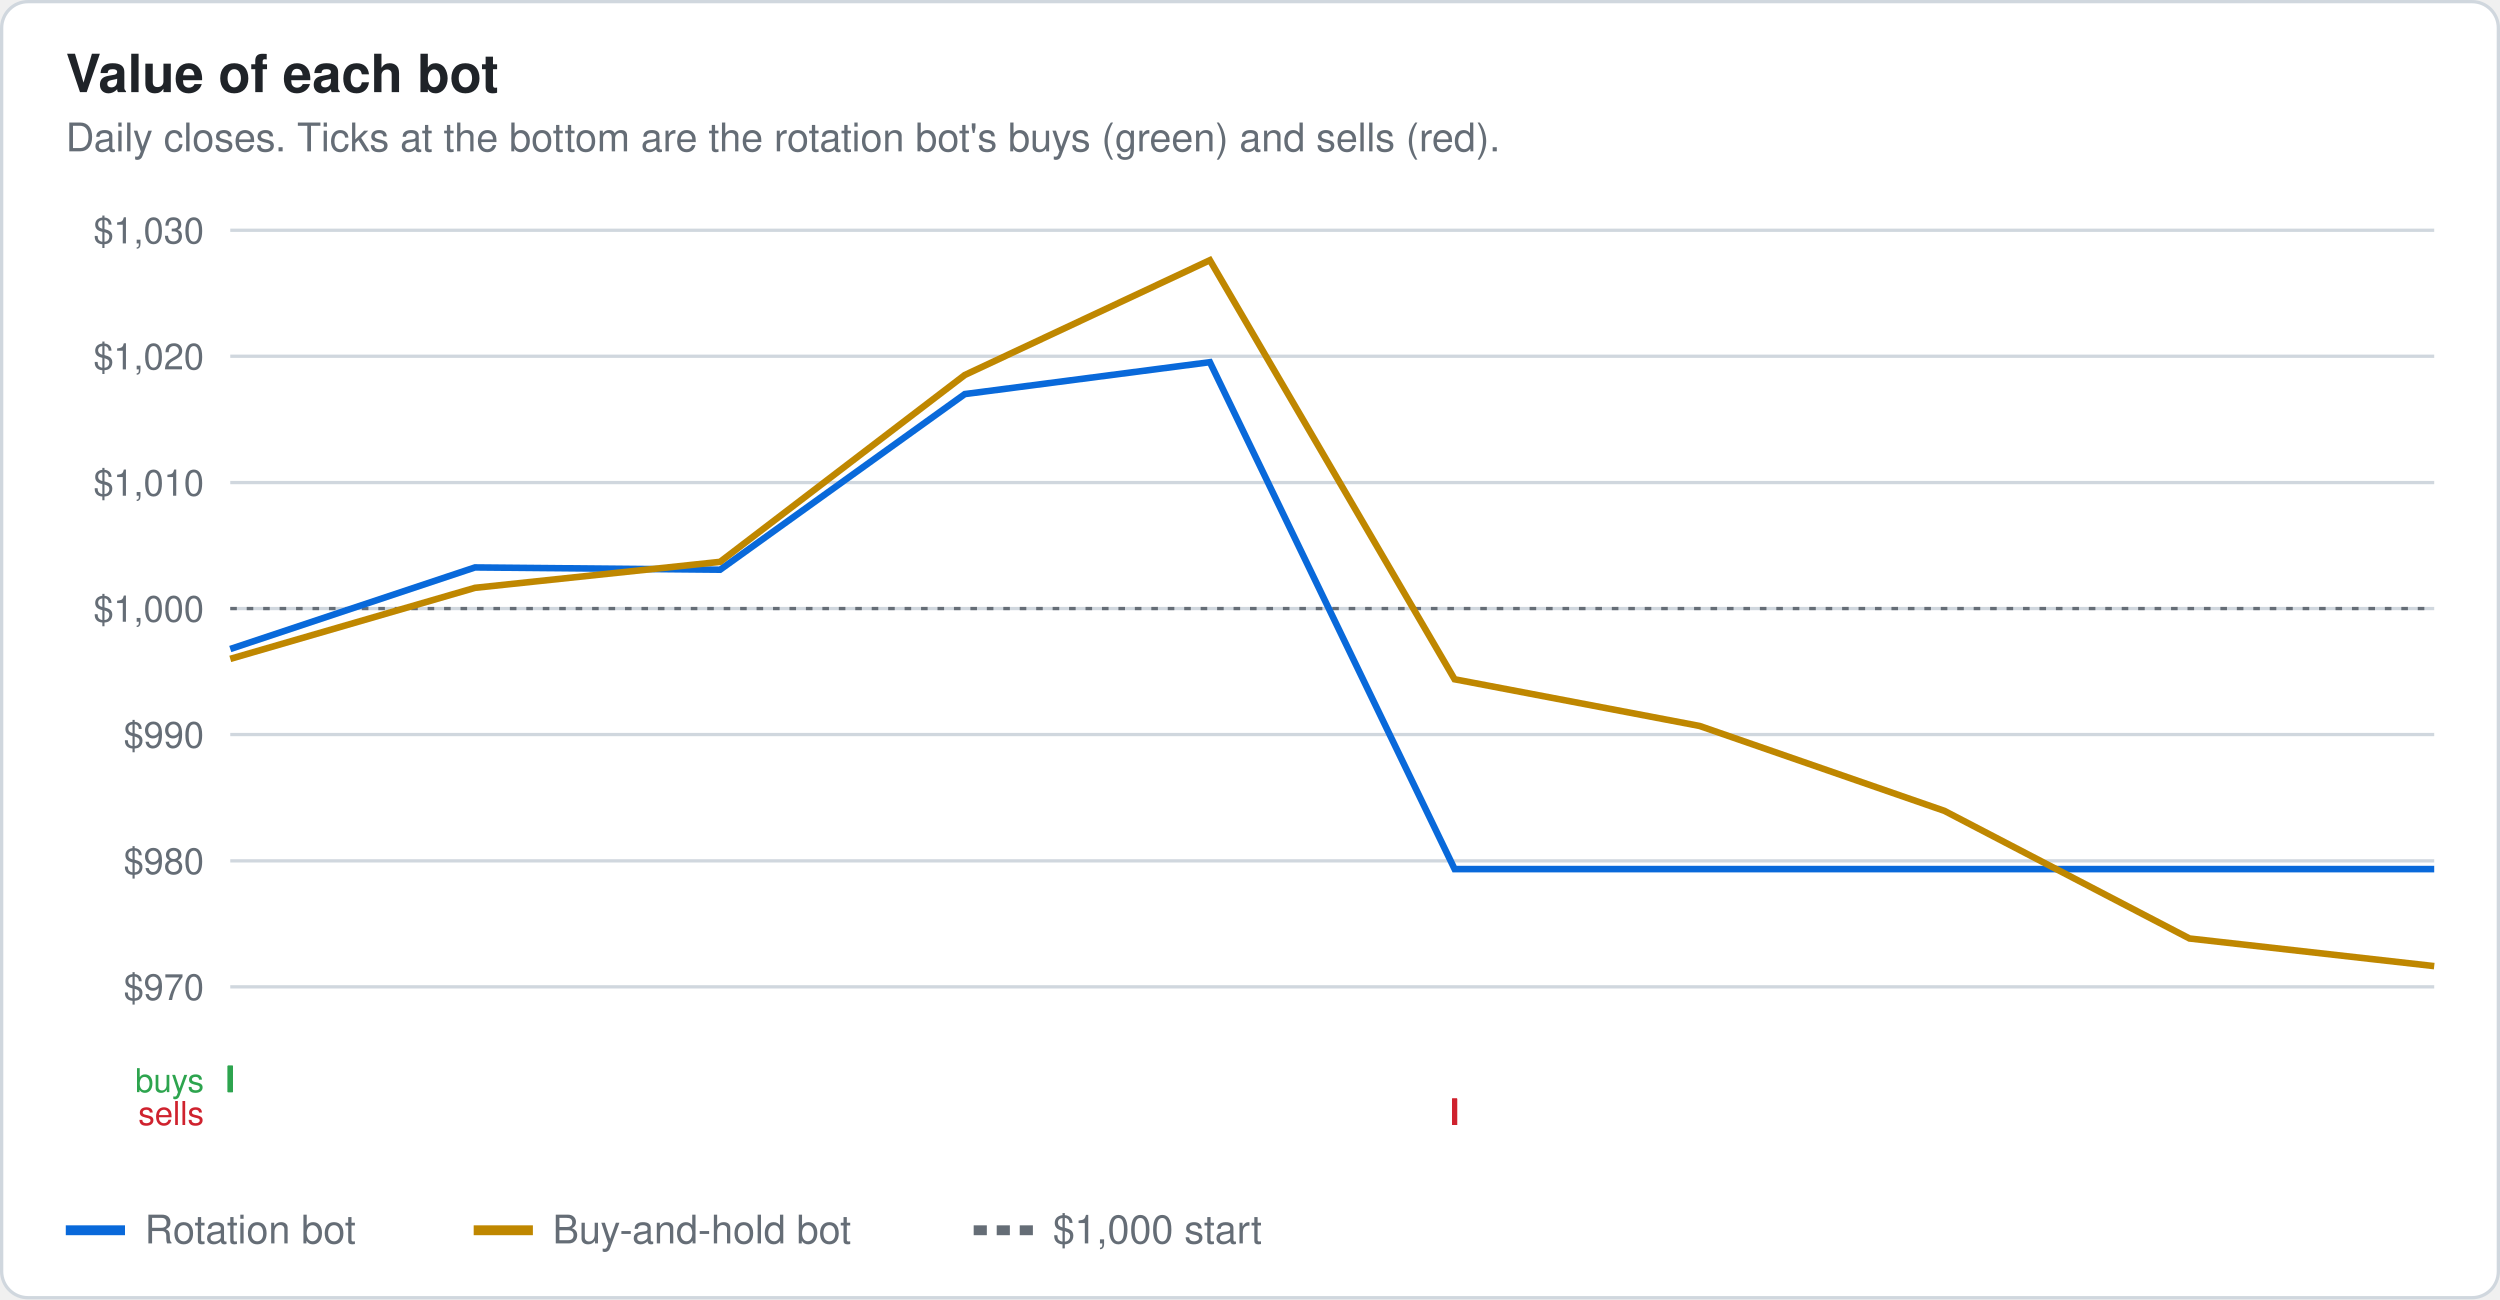
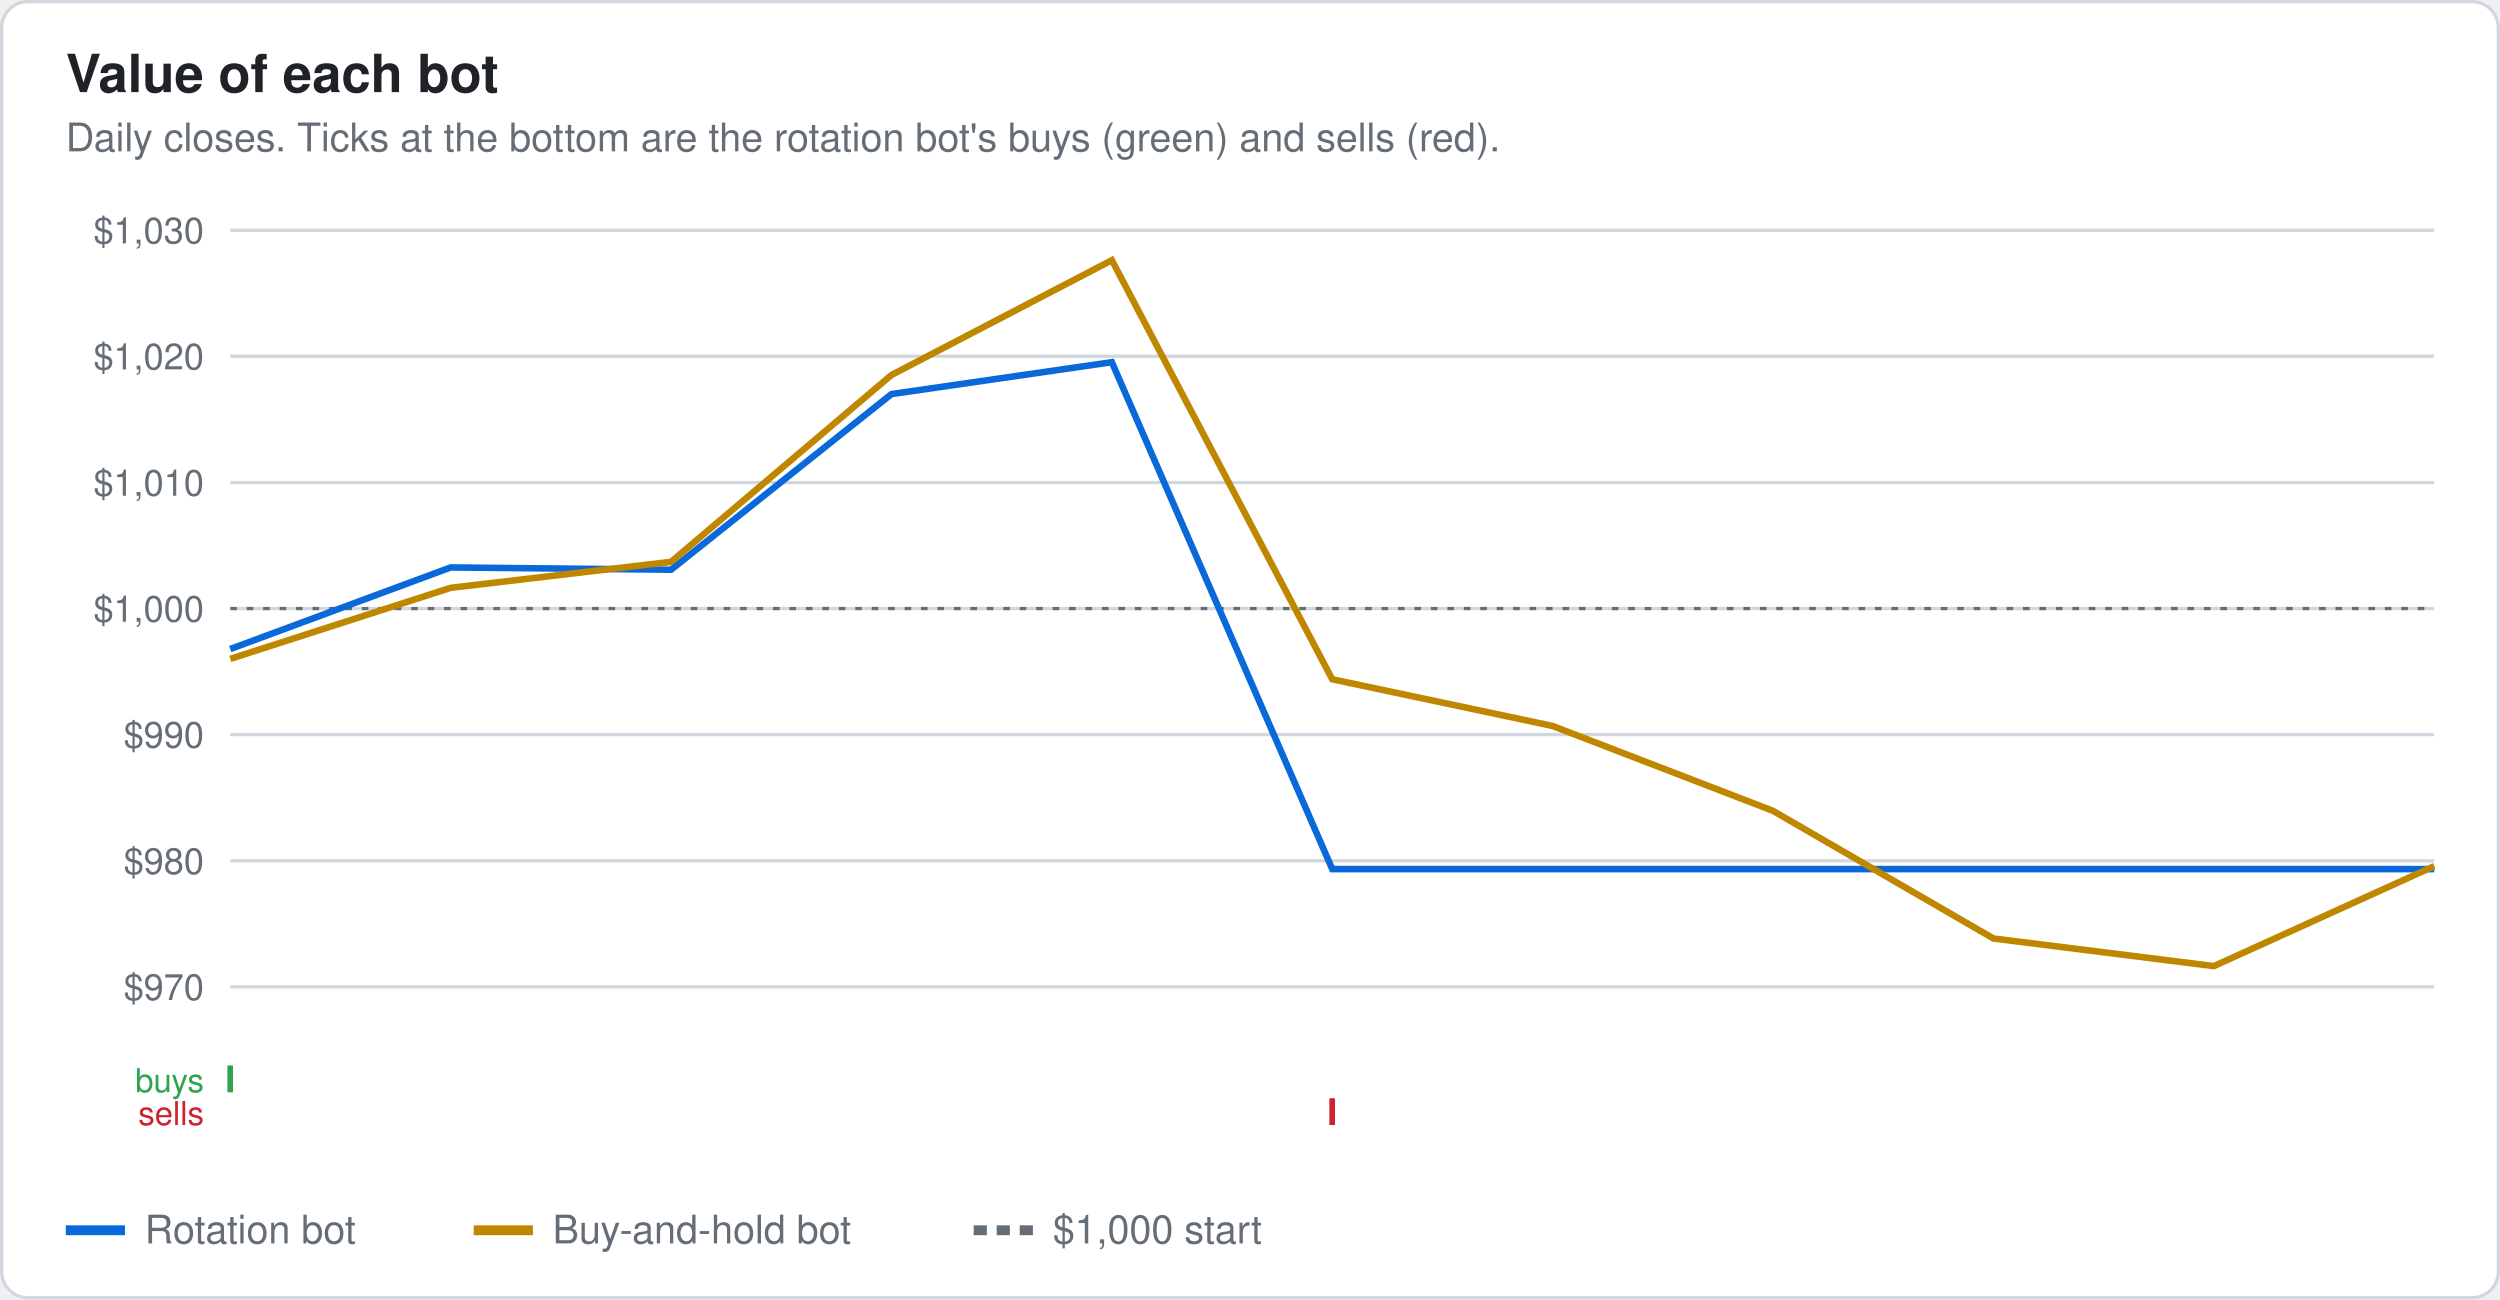
<svg xmlns="http://www.w3.org/2000/svg" width="760" height="395" viewBox="0 0 760 395" font-family="Helvetica, Arial, sans-serif">
  <rect x="0.5" y="0.5" width="759" height="394" rx="8" fill="#ffffff" stroke="#d0d7de" />
  <text x="20" y="28" font-size="16" font-weight="bold" fill="#1f2328">Value of each bot</text>
  <text x="20" y="46" font-size="12" fill="#656d76">Daily closes. Ticks at the bottom are the rotation bot's buys (green) and sells (red).</text>
  <line x1="70" y1="300.0" x2="740" y2="300.0" stroke="#d0d7de" />
  <text x="62" y="304.0" font-size="11" text-anchor="end" fill="#656d76">$970</text>
  <line x1="70" y1="261.7" x2="740" y2="261.7" stroke="#d0d7de" />
  <text x="62" y="265.7" font-size="11" text-anchor="end" fill="#656d76">$980</text>
  <line x1="70" y1="223.3" x2="740" y2="223.3" stroke="#d0d7de" />
  <text x="62" y="227.3" font-size="11" text-anchor="end" fill="#656d76">$990</text>
  <line x1="70" y1="185.0" x2="740" y2="185.0" stroke="#d0d7de" />
  <text x="62" y="189.0" font-size="11" text-anchor="end" fill="#656d76">$1,000</text>
  <line x1="70" y1="146.7" x2="740" y2="146.7" stroke="#d0d7de" />
  <text x="62" y="150.7" font-size="11" text-anchor="end" fill="#656d76">$1,010</text>
  <line x1="70" y1="108.3" x2="740" y2="108.3" stroke="#d0d7de" />
  <text x="62" y="112.3" font-size="11" text-anchor="end" fill="#656d76">$1,020</text>
  <line x1="70" y1="70.0" x2="740" y2="70.0" stroke="#d0d7de" />
  <text x="62" y="74.0" font-size="11" text-anchor="end" fill="#656d76">$1,030</text>
  <line x1="70" y1="185.0" x2="740" y2="185.0" stroke="#656d76" stroke-dasharray="2 3" />
-   <polyline points="70.0,197.3 144.4,172.5 218.9,173.2 293.3,119.8 367.8,110.1 442.2,264.2 516.7,264.2 591.1,264.2 665.6,264.2 740.0,264.2" fill="none" stroke="#0969da" stroke-width="2" />
-   <polyline points="70.0,200.3 144.4,178.7 218.9,170.8 293.3,114.0 367.8,79.1 442.2,206.5 516.7,220.7 591.1,246.5 665.6,285.3 740.0,293.7" fill="none" stroke="#bf8700" stroke-width="2" />
+   <polyline points="70.0,197.3 137.0,172.5 204.0,173.2 271.0,119.8 338.0,110.1 405.0,264.2 472.0,264.2 539.0,264.2 606.0,264.2 673.0,264.2 740.0,264.2" fill="none" stroke="#0969da" stroke-width="2" />
+   <polyline points="70.0,200.3 137.0,178.7 204.0,170.8 271.0,114.0 338.0,79.1 405.0,206.5 472.0,220.7 539.0,246.5 606.0,285.3 673.0,293.7 740.0,263.3" fill="none" stroke="#bf8700" stroke-width="2" />
  <line x1="70.0" y1="324" x2="70.0" y2="332" stroke="#2da44e" stroke-width="1.5" />
  <line x1="70.0" y1="324" x2="70.0" y2="332" stroke="#2da44e" stroke-width="1.5" />
  <line x1="70.0" y1="324" x2="70.0" y2="332" stroke="#2da44e" stroke-width="1.5" />
  <line x1="70.0" y1="324" x2="70.0" y2="332" stroke="#2da44e" stroke-width="1.5" />
-   <line x1="442.2" y1="334" x2="442.2" y2="342" stroke="#cf222e" stroke-width="1.5" />
-   <line x1="442.2" y1="334" x2="442.2" y2="342" stroke="#cf222e" stroke-width="1.5" />
-   <line x1="442.2" y1="334" x2="442.2" y2="342" stroke="#cf222e" stroke-width="1.5" />
-   <line x1="442.2" y1="334" x2="442.2" y2="342" stroke="#cf222e" stroke-width="1.5" />
+   <line x1="405.0" y1="334" x2="405.0" y2="342" stroke="#cf222e" stroke-width="1.5" />
+   <line x1="405.0" y1="334" x2="405.0" y2="342" stroke="#cf222e" stroke-width="1.5" />
+   <line x1="405.0" y1="334" x2="405.0" y2="342" stroke="#cf222e" stroke-width="1.5" />
+   <line x1="405.0" y1="334" x2="405.0" y2="342" stroke="#cf222e" stroke-width="1.5" />
  <text x="62" y="332" font-size="10" text-anchor="end" fill="#2da44e">buys</text>
  <text x="62" y="342" font-size="10" text-anchor="end" fill="#cf222e">sells</text>
  <line x1="20" y1="374" x2="38" y2="374" stroke="#0969da" stroke-width="3" />
  <text x="44" y="378" font-size="12" fill="#656d76">Rotation bot</text>
  <line x1="144" y1="374" x2="162" y2="374" stroke="#bf8700" stroke-width="3" />
  <text x="168" y="378" font-size="12" fill="#656d76">Buy-and-hold bot</text>
  <line x1="296" y1="374" x2="314" y2="374" stroke="#656d76" stroke-width="3" stroke-dasharray="4 3" />
  <text x="320" y="378" font-size="12" fill="#656d76">$1,000 start</text>
</svg>
